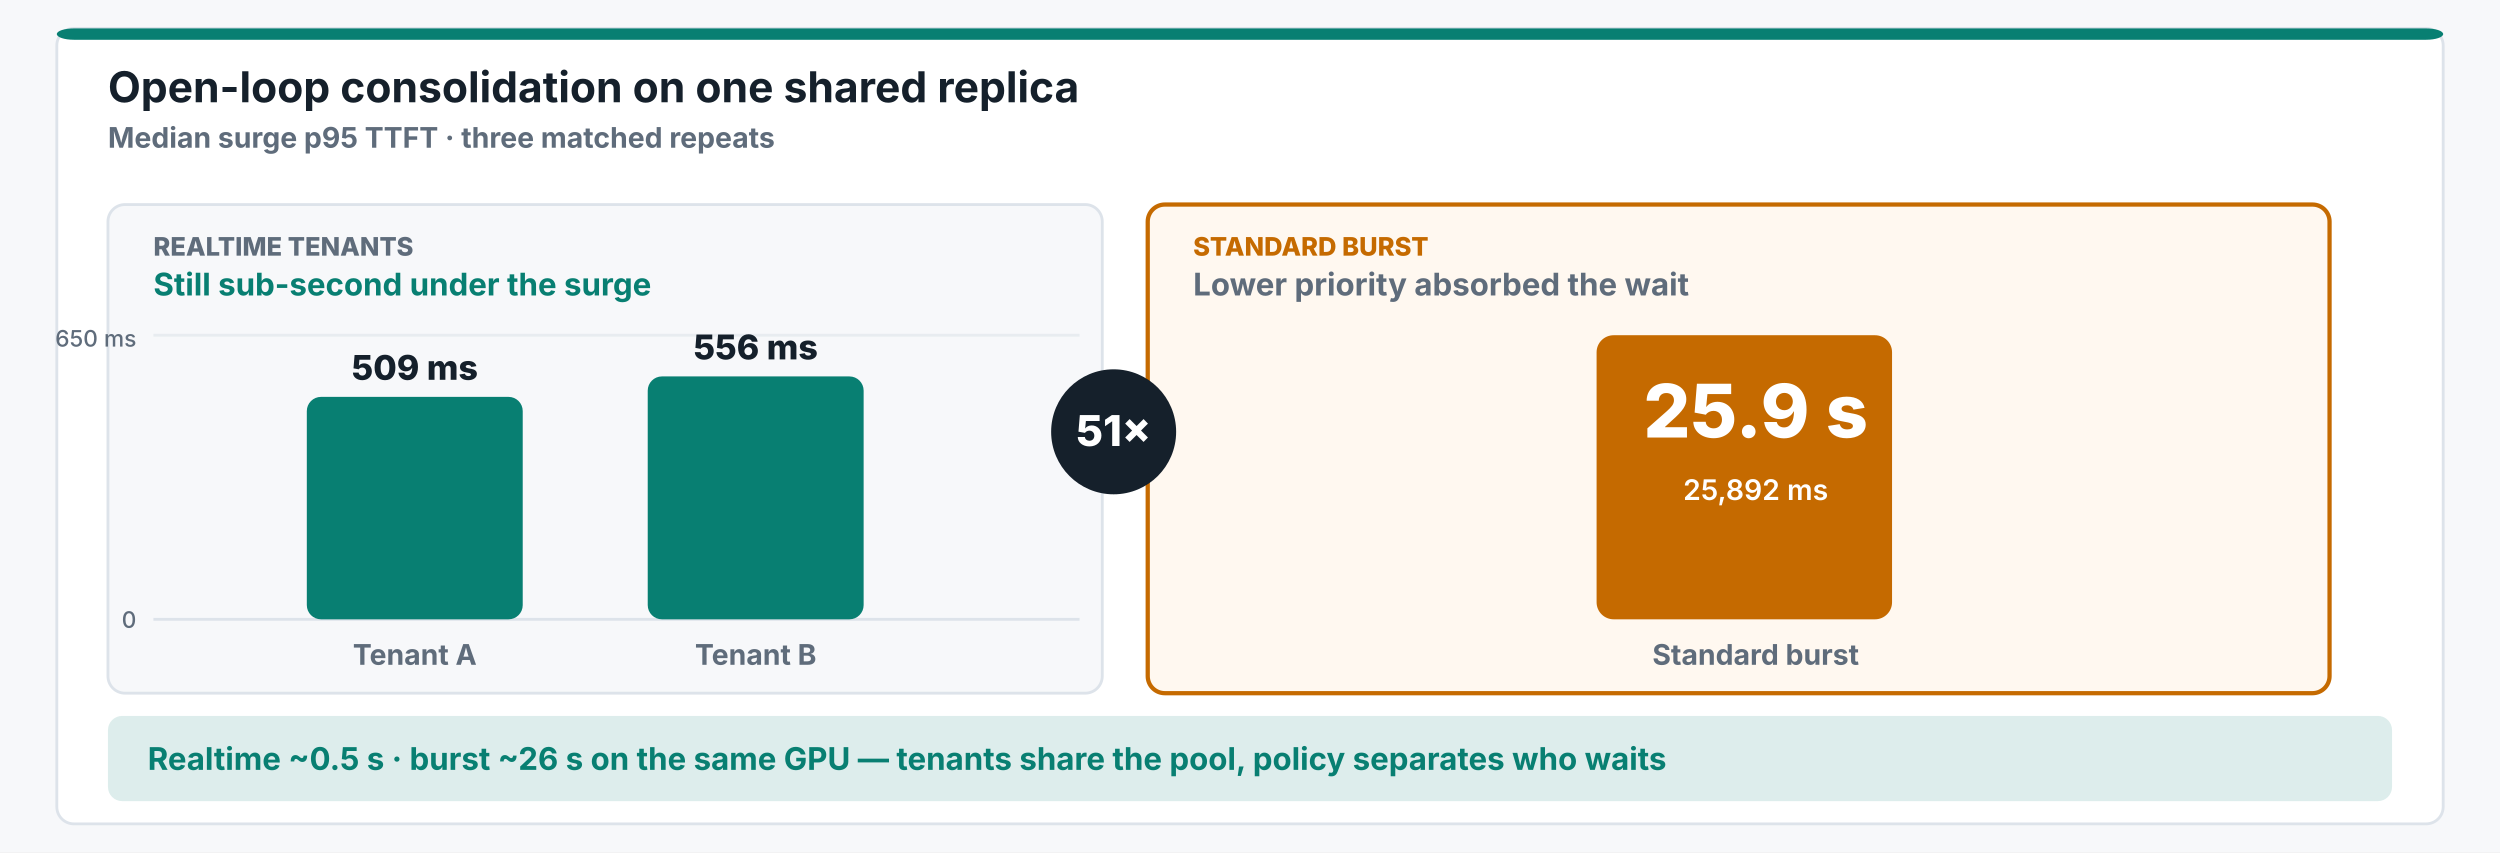
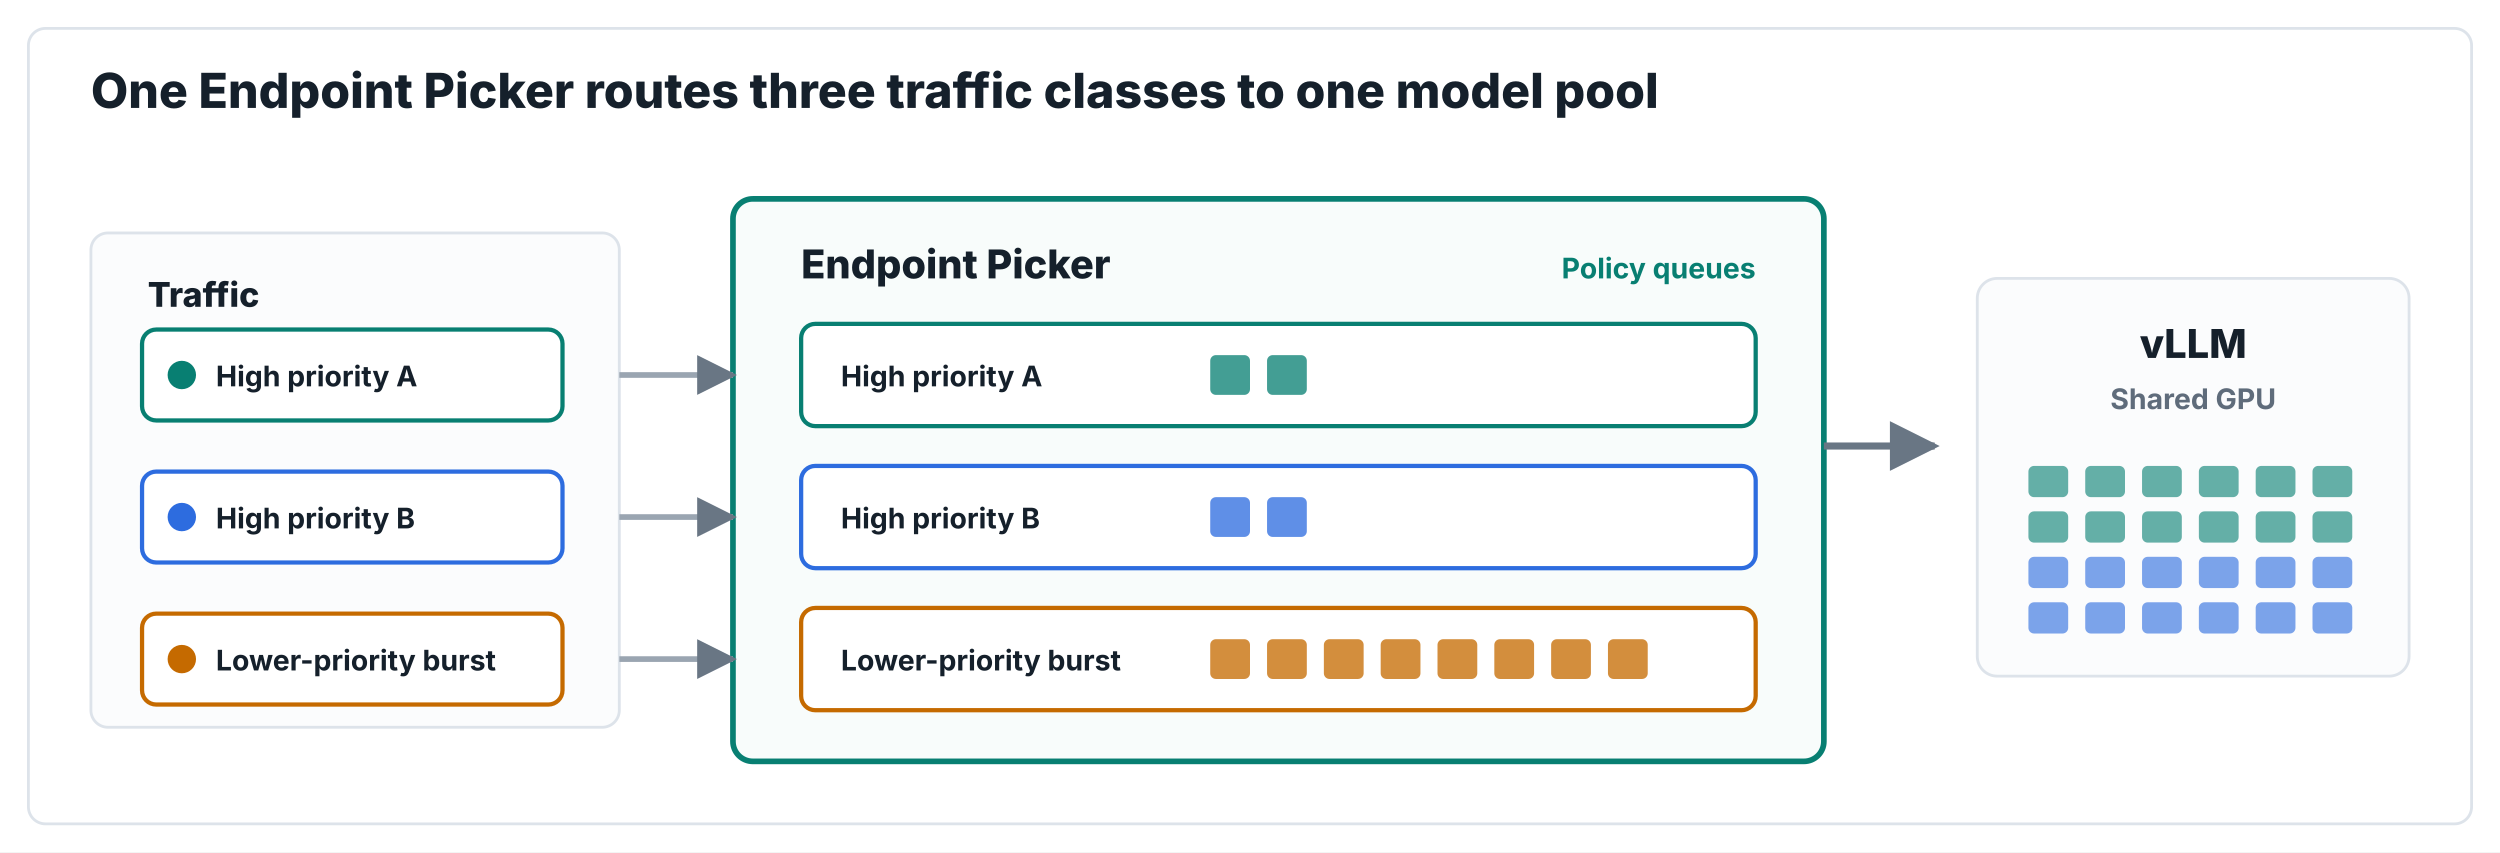
- <svg xmlns="http://www.w3.org/2000/svg" width="880" height="300" viewBox="0 0 880 300" role="img" aria-label="Realtime tenants stayed sub-second; standard burst waited 26 seconds">
+ <svg xmlns="http://www.w3.org/2000/svg" width="880" height="300" viewBox="0 0 880 300" role="img" aria-label="Two high-priority tenants and a lower-priority burst enter separate queues inside the Endpoint Picker before sharing one vLLM model pool.">
  <style>text{font-family:system-ui,-apple-system,sans-serif}</style>
-   <rect width="880" height="300" fill="#f7f8fa" />
-   <rect x="20" y="10" width="840" height="280" fill="#ffffff" stroke="#dde3ea" rx="6" />
-   <rect x="20" y="10" width="840" height="4" fill="#087f72" rx="6" />
-   <text x="38.0" y="36.0" fill="#15202b" font-size="15" font-weight="750" text-anchor="start">Open-loop consolidation on one shared replica</text>
-   <text x="38.0" y="52.0" fill="#5f6c7b" font-size="10" font-weight="650" text-anchor="start">Median surge p95 TTFT · three matched repeats</text>
-   <rect x="38" y="72" width="350" height="172" fill="#f7f8fa" stroke="#dde3ea" rx="6" />
-   <text x="54.0" y="90.0" fill="#5f6c7b" font-size="9" font-weight="800" text-anchor="start">REALTIME TENANTS</text>
-   <text x="54.0" y="104.0" fill="#087f72" font-size="11" font-weight="650" text-anchor="start">Still sub-second under the surge</text>
-   <line x1="54" y1="118" x2="380" y2="118" stroke="#e8ecf0" />
-   <line x1="54" y1="218" x2="380" y2="218" stroke="#dde3ea" />
-   <text x="48.0" y="221.0" fill="#5f6c7b" font-size="8" font-weight="550" text-anchor="end">0</text>
-   <text x="48.0" y="122.0" fill="#5f6c7b" font-size="8" font-weight="550" text-anchor="end">650 ms</text>
-   <rect x="108" y="139.7" width="76" height="78.3" rx="5" fill="#087f72" />
-   <text x="146.0" y="133.7" fill="#15202b" font-size="12" font-weight="800" text-anchor="middle">509 ms</text>
-   <text x="146.0" y="234.0" fill="#5f6c7b" font-size="10" font-weight="650" text-anchor="middle">Tenant A</text>
-   <rect x="228" y="132.5" width="76" height="85.5" rx="5" fill="#087f72" />
-   <text x="266.0" y="126.5" fill="#15202b" font-size="12" font-weight="800" text-anchor="middle">556 ms</text>
-   <text x="266.0" y="234.0" fill="#5f6c7b" font-size="10" font-weight="650" text-anchor="middle">Tenant B</text>
-   <rect x="404" y="72" width="416" height="172" fill="#fff8f0" stroke="#c56a00" stroke-width="1.5" rx="6" />
-   <text x="420.0" y="90.0" fill="#c56a00" font-size="9" font-weight="800" text-anchor="start">STANDARD BURST</text>
-   <text x="420.0" y="104.0" fill="#5f6c7b" font-size="11" font-weight="650" text-anchor="start">Lower priority absorbed the wait</text>
-   <rect x="562" y="118" width="104" height="100" rx="6" fill="#c56a00" />
-   <text x="618.0" y="154.0" fill="#ffffff" font-size="26" font-weight="800" text-anchor="middle">25.9 s</text>
-   <text x="618.0" y="176.0" fill="#ffffff" font-size="10" font-weight="600" text-anchor="middle">25,892 ms</text>
-   <text x="618.0" y="234.0" fill="#5f6c7b" font-size="10" font-weight="650" text-anchor="middle">Standard burst</text>
-   <circle cx="392" cy="152" r="22" fill="#15202b" />
-   <text x="392.0" y="157.0" fill="#ffffff" font-size="15" font-weight="800" text-anchor="middle">51×</text>
-   <rect x="38" y="252" width="804" height="30" rx="5" fill="#087f72" opacity="0.14" />
-   <text x="52.0" y="271.0" fill="#087f72" font-size="11" font-weight="650" text-anchor="start">Realtime ~0.5 s · burst ~26 s on the same GPU — tenants share the pool, policy separates who waits</text>
+   <rect width="880" height="300" fill="#ffffff" />
+   <rect x="10" y="10" width="860" height="280" rx="6" fill="#ffffff" stroke="#dde3ea" />
+   <defs>
+     <marker id="queue-arrow" viewBox="0 0 10 10" refX="9" refY="5" markerWidth="7" markerHeight="7" orient="auto">
+       <path d="M0 0L10 5L0 10Z" fill="#697684" />
+     </marker>
+   </defs>
+   <text x="32.0" y="38.0" fill="#15202b" font-size="17" font-weight="780" text-anchor="start">One Endpoint Picker routes three traffic classes to one model pool</text>
+   <rect x="32" y="82" width="186" height="174" rx="6" fill="#fbfcfd" stroke="#dde3ea" />
+   <text x="52.0" y="108.0" fill="#15202b" font-size="12" font-weight="760" text-anchor="start">Traffic</text>
+   <rect x="258" y="70" width="384" height="198" rx="7" fill="#f8fcfb" stroke="#087f72" stroke-width="2" />
+   <text x="282.0" y="98.0" fill="#15202b" font-size="14" font-weight="800" text-anchor="start">Endpoint Picker</text>
+   <text x="618.0" y="98.0" fill="#087f72" font-size="10" font-weight="700" text-anchor="end">Policy queues</text>
+   <rect x="696" y="98" width="152" height="140" rx="7" fill="#fbfcfd" stroke="#dde3ea" />
+   <text x="772.0" y="126.0" fill="#15202b" font-size="14" font-weight="800" text-anchor="middle">vLLM</text>
+   <text x="772.0" y="144.0" fill="#5f6c7b" font-size="10" font-weight="650" text-anchor="middle">Shared GPU</text>
+   <rect x="50" y="116" width="148" height="32" rx="5" fill="#ffffff" stroke="#087f72" stroke-width="1.5" />
+   <circle cx="64" cy="132" r="5" fill="#087f72" />
+   <text x="76.0" y="136.0" fill="#15202b" font-size="10" font-weight="720" text-anchor="start">High priority A</text>
+   <path d="M218 132 H258" stroke="#9aa5b1" stroke-width="2" marker-end="url(#queue-arrow)" />
+   <rect x="282" y="114" width="336" height="36" rx="5" fill="#ffffff" stroke="#087f72" stroke-width="1.5" />
+   <text x="296.0" y="136.0" fill="#15202b" font-size="10" font-weight="720" text-anchor="start">High priority A</text>
+   <rect x="426" y="125" width="14" height="14" rx="2" fill="#087f72" opacity="0.76" />
+   <rect x="446" y="125" width="14" height="14" rx="2" fill="#087f72" opacity="0.76" />
+   <rect x="50" y="166" width="148" height="32" rx="5" fill="#ffffff" stroke="#2d6cdf" stroke-width="1.5" />
+   <circle cx="64" cy="182" r="5" fill="#2d6cdf" />
+   <text x="76.0" y="186.0" fill="#15202b" font-size="10" font-weight="720" text-anchor="start">High priority B</text>
+   <path d="M218 182 H258" stroke="#9aa5b1" stroke-width="2" marker-end="url(#queue-arrow)" />
+   <rect x="282" y="164" width="336" height="36" rx="5" fill="#ffffff" stroke="#2d6cdf" stroke-width="1.5" />
+   <text x="296.0" y="186.0" fill="#15202b" font-size="10" font-weight="720" text-anchor="start">High priority B</text>
+   <rect x="426" y="175" width="14" height="14" rx="2" fill="#2d6cdf" opacity="0.76" />
+   <rect x="446" y="175" width="14" height="14" rx="2" fill="#2d6cdf" opacity="0.76" />
+   <rect x="50" y="216" width="148" height="32" rx="5" fill="#ffffff" stroke="#c56a00" stroke-width="1.5" />
+   <circle cx="64" cy="232" r="5" fill="#c56a00" />
+   <text x="76.0" y="236.0" fill="#15202b" font-size="10" font-weight="720" text-anchor="start">Lower-priority burst</text>
+   <path d="M218 232 H258" stroke="#9aa5b1" stroke-width="2" marker-end="url(#queue-arrow)" />
+   <rect x="282" y="214" width="336" height="36" rx="5" fill="#ffffff" stroke="#c56a00" stroke-width="1.5" />
+   <text x="296.0" y="236.0" fill="#15202b" font-size="10" font-weight="720" text-anchor="start">Lower-priority burst</text>
+   <rect x="426" y="225" width="14" height="14" rx="2" fill="#c56a00" opacity="0.76" />
+   <rect x="446" y="225" width="14" height="14" rx="2" fill="#c56a00" opacity="0.76" />
+   <rect x="466" y="225" width="14" height="14" rx="2" fill="#c56a00" opacity="0.76" />
+   <rect x="486" y="225" width="14" height="14" rx="2" fill="#c56a00" opacity="0.76" />
+   <rect x="506" y="225" width="14" height="14" rx="2" fill="#c56a00" opacity="0.76" />
+   <rect x="526" y="225" width="14" height="14" rx="2" fill="#c56a00" opacity="0.76" />
+   <rect x="546" y="225" width="14" height="14" rx="2" fill="#c56a00" opacity="0.76" />
+   <rect x="566" y="225" width="14" height="14" rx="2" fill="#c56a00" opacity="0.76" />
+   <path d="M642 157 H681" fill="none" stroke="#697684" stroke-width="2.5" marker-end="url(#queue-arrow)" />
+   <rect x="714" y="164" width="14" height="11" rx="2" fill="#087f72" opacity="0.62" />
+   <rect x="734" y="164" width="14" height="11" rx="2" fill="#087f72" opacity="0.62" />
+   <rect x="754" y="164" width="14" height="11" rx="2" fill="#087f72" opacity="0.62" />
+   <rect x="774" y="164" width="14" height="11" rx="2" fill="#087f72" opacity="0.62" />
+   <rect x="794" y="164" width="14" height="11" rx="2" fill="#087f72" opacity="0.62" />
+   <rect x="814" y="164" width="14" height="11" rx="2" fill="#087f72" opacity="0.62" />
+   <rect x="714" y="180" width="14" height="11" rx="2" fill="#087f72" opacity="0.62" />
+   <rect x="734" y="180" width="14" height="11" rx="2" fill="#087f72" opacity="0.62" />
+   <rect x="754" y="180" width="14" height="11" rx="2" fill="#087f72" opacity="0.62" />
+   <rect x="774" y="180" width="14" height="11" rx="2" fill="#087f72" opacity="0.62" />
+   <rect x="794" y="180" width="14" height="11" rx="2" fill="#087f72" opacity="0.62" />
+   <rect x="814" y="180" width="14" height="11" rx="2" fill="#087f72" opacity="0.62" />
+   <rect x="714" y="196" width="14" height="11" rx="2" fill="#2d6cdf" opacity="0.62" />
+   <rect x="734" y="196" width="14" height="11" rx="2" fill="#2d6cdf" opacity="0.62" />
+   <rect x="754" y="196" width="14" height="11" rx="2" fill="#2d6cdf" opacity="0.62" />
+   <rect x="774" y="196" width="14" height="11" rx="2" fill="#2d6cdf" opacity="0.62" />
+   <rect x="794" y="196" width="14" height="11" rx="2" fill="#2d6cdf" opacity="0.62" />
+   <rect x="814" y="196" width="14" height="11" rx="2" fill="#2d6cdf" opacity="0.62" />
+   <rect x="714" y="212" width="14" height="11" rx="2" fill="#2d6cdf" opacity="0.62" />
+   <rect x="734" y="212" width="14" height="11" rx="2" fill="#2d6cdf" opacity="0.62" />
+   <rect x="754" y="212" width="14" height="11" rx="2" fill="#2d6cdf" opacity="0.62" />
+   <rect x="774" y="212" width="14" height="11" rx="2" fill="#2d6cdf" opacity="0.62" />
+   <rect x="794" y="212" width="14" height="11" rx="2" fill="#2d6cdf" opacity="0.62" />
+   <rect x="814" y="212" width="14" height="11" rx="2" fill="#2d6cdf" opacity="0.62" />
</svg>
